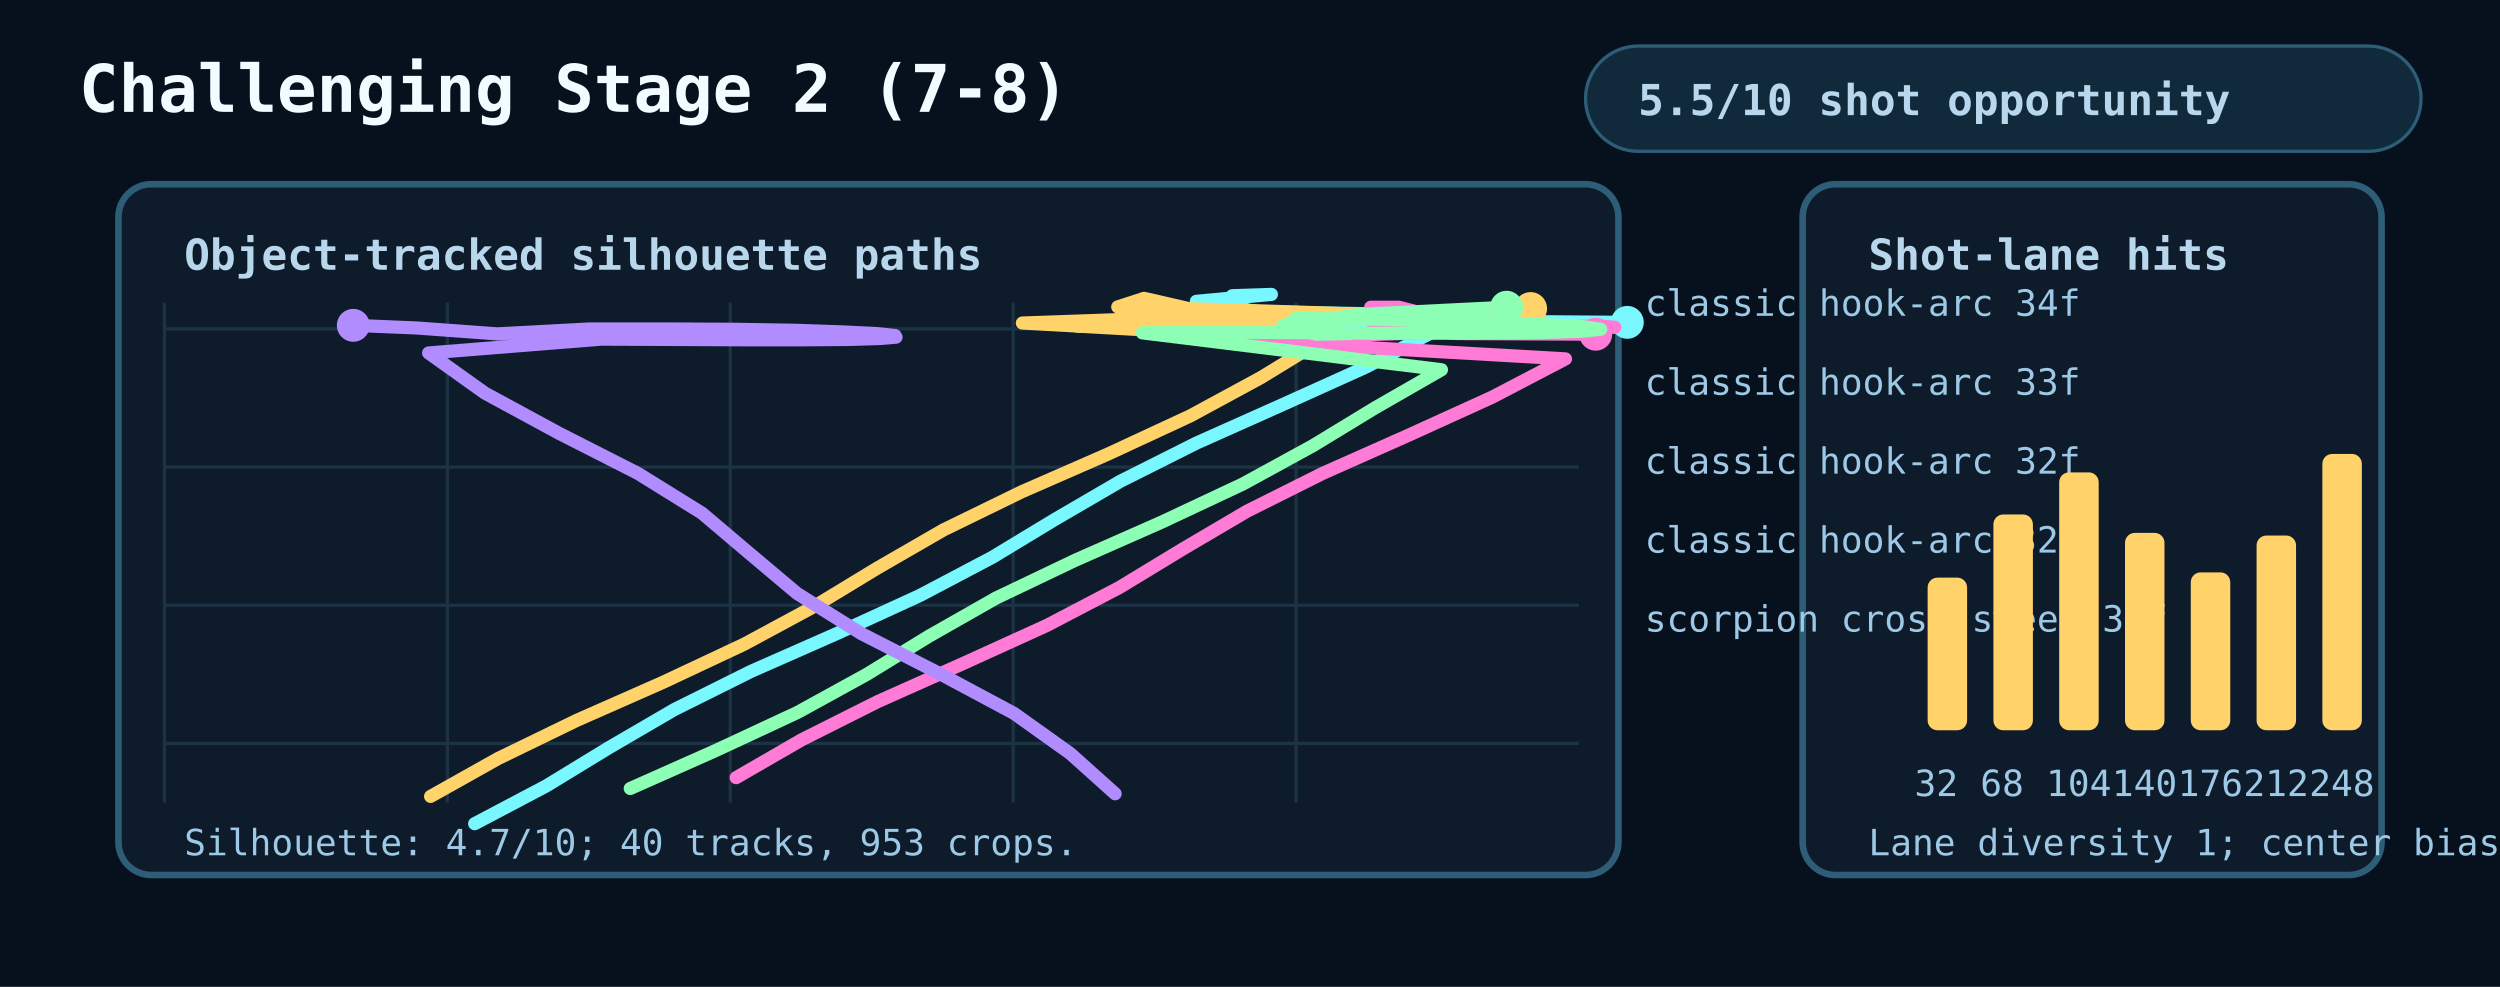
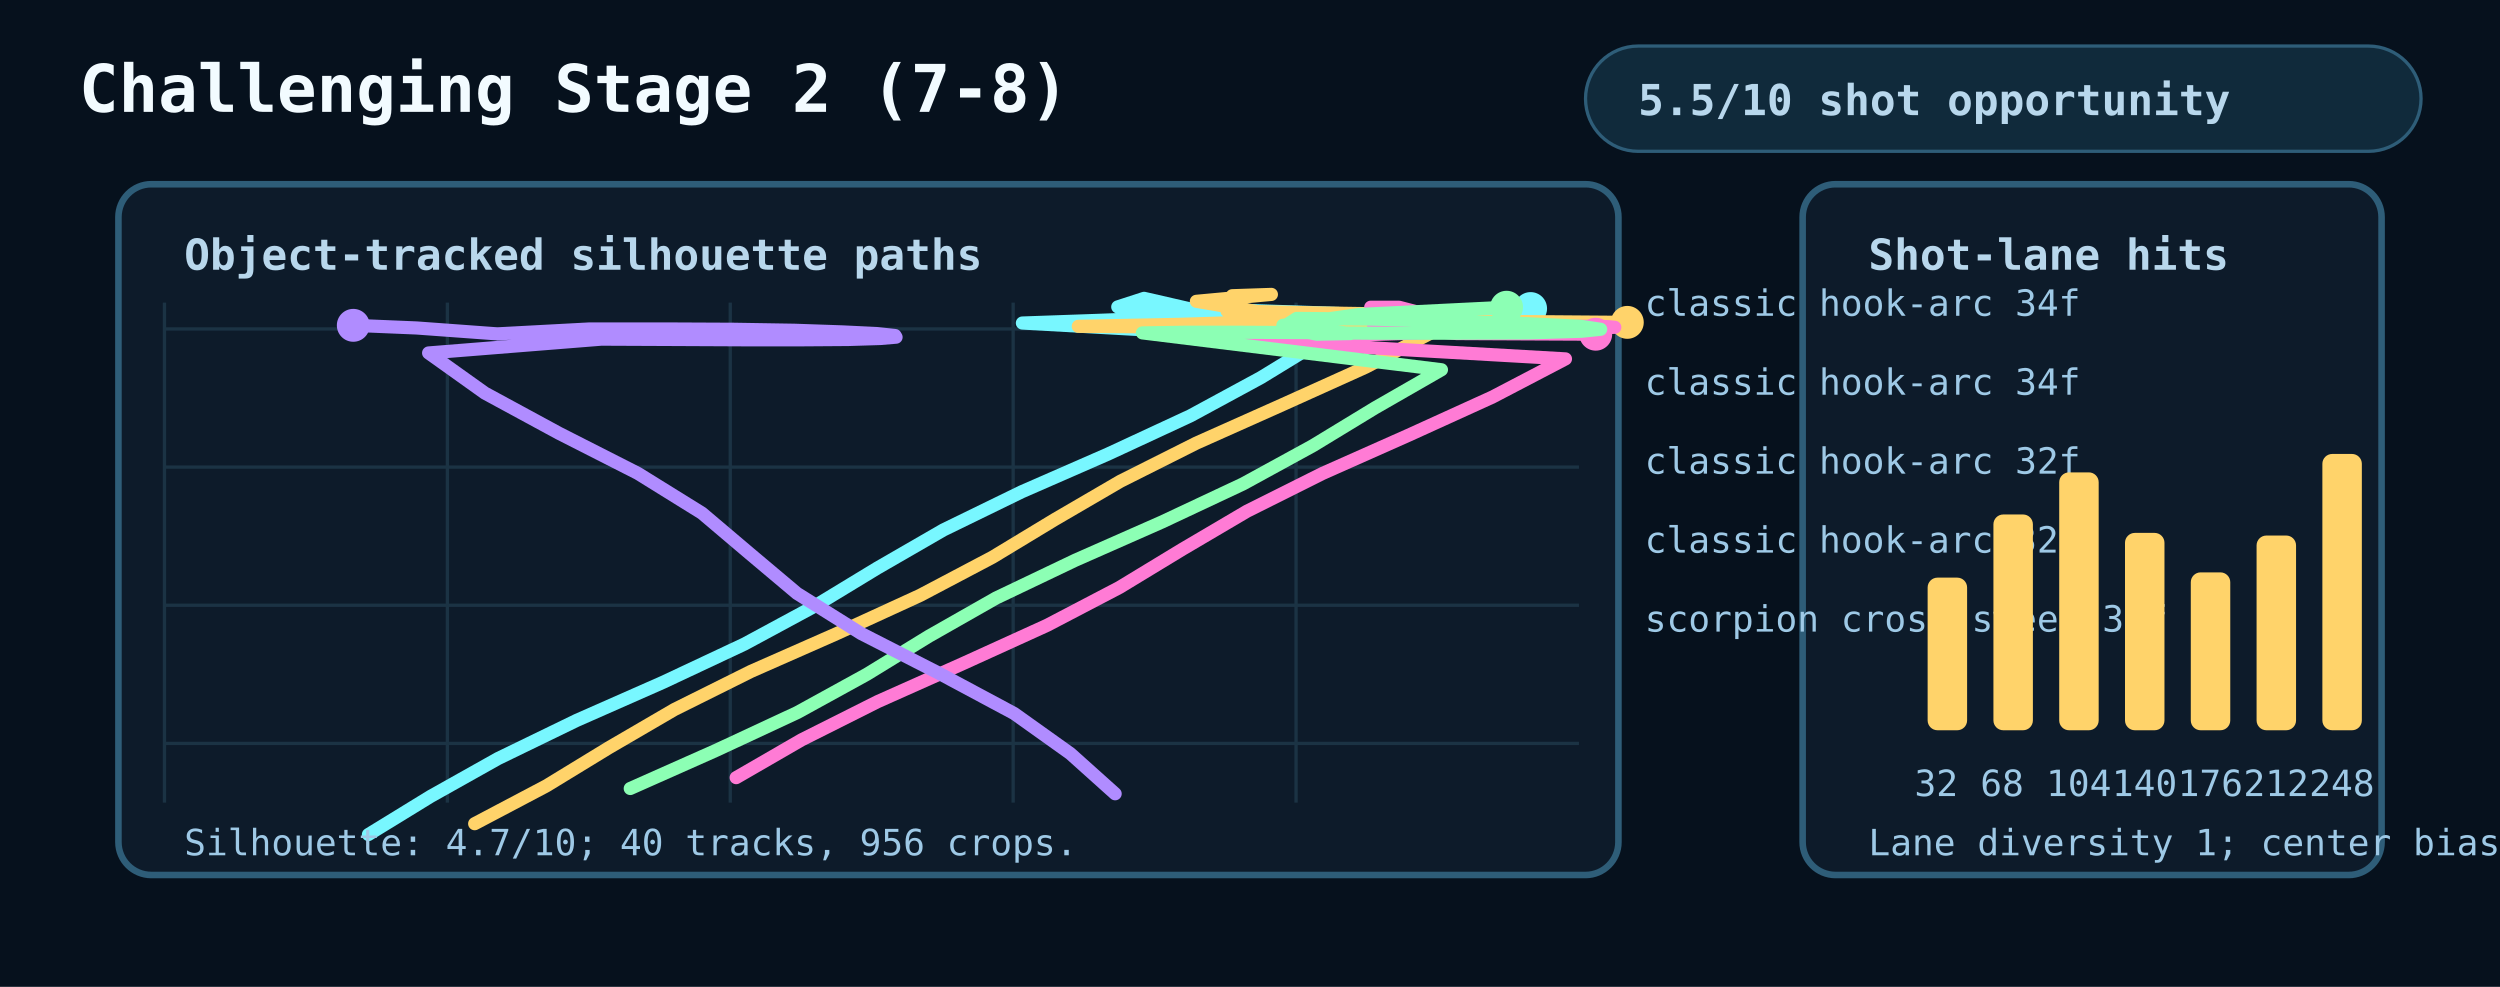
<svg xmlns="http://www.w3.org/2000/svg" width="760" height="300" viewBox="0 0 760 300" role="img" aria-labelledby="title desc">
  <style>
    .bg{fill:#06111d}.panel{fill:#0d1b2a;stroke:#2e5d78;stroke-width:2}.grid{stroke:#1b3344;stroke-width:1}.text{fill:#f2fbff;font:700 20px ui-monospace,Menlo,monospace}.small{fill:#b8d7ec;font:700 13px ui-monospace,Menlo,monospace}.tiny{fill:#9ec9e6;font:11px ui-monospace,Menlo,monospace}.pill{fill:#102a3b;stroke:#2e5d78}
  </style>
  <rect class="bg" x="0" y="0" width="760" height="300" />
  <text class="text" x="24" y="34">Challenging Stage 2 (7-8)</text>
  <rect class="pill" x="482" y="14" width="254" height="32" rx="16" />
  <text class="small" x="498" y="35">5.5/10 shot opportunity</text>
  <rect class="panel" x="36" y="56" width="456" height="210" rx="10" />
  <rect class="panel" x="548" y="56" width="176" height="210" rx="10" />
  <text class="small" x="56" y="82">Object-tracked silhouette paths</text>
  <text class="small" x="568" y="82">Shot-lane hits</text>
  <line class="grid" x1="50" y1="92" x2="50" y2="244" />
  <line class="grid" x1="136" y1="92" x2="136" y2="244" />
  <line class="grid" x1="222" y1="92" x2="222" y2="244" />
  <line class="grid" x1="308" y1="92" x2="308" y2="244" />
  <line class="grid" x1="394" y1="92" x2="394" y2="244" />
  <line class="grid" x1="50" y1="100" x2="480" y2="100" />
  <line class="grid" x1="50" y1="142" x2="480" y2="142" />
  <line class="grid" x1="50" y1="184" x2="480" y2="184" />
  <line class="grid" x1="50" y1="226" x2="480" y2="226" />
-   <polyline points="494.7,98 429.3,97.5 383.3,94.9 363.7,91.6 386.5,89.5 374.6,89.9 373,94.5 399.5,95.1 418.9,95.4 430.4,95.5 435.6,95.4 437.2,95.2 437.3,95.1 436.5,95.2 433.5,95.5 425.6,96.1 410.4,96.9 387.4,97.7 358.5,98.6 327.8,99.2 437.3,100 415.2,111.6 389.7,123.1 363.7,134.7 340.6,146.3 320.7,157.9 301.7,169.4 279.7,181 254.4,192.6 228.3,204.1 205,215.7 185.1,227.3 166.1,238.9 144.3,250.4" fill="none" stroke="#78f7ff" stroke-width="4" stroke-linecap="round" stroke-linejoin="round" />
-   <circle cx="494.7" cy="98" r="5" fill="#78f7ff" />
+   <polyline points="465.3,93.8 396.3,96.9 351.8,98.1 374.6,96.9 361.3,93.8 347.8,90.7 339.8,93.3 370.7,94.1 398.5,95 418.7,95.7 428.6,96.3 427.9,96.5 419.6,96.5 407.1,96.4 393.5,96.2 380.5,96.1 367.3,96.3 352.2,96.7 333.6,97.4 310.8,98.2 402.1,103.3 383.3,114.8 361.9,126.4 336.9,138 310.6,149.5 286.8,161.1 266.7,172.7 247.6,184.3 226.3,195.8 201.6,207.4 175.3,219 151.4,230.6 130.9,242.1 112,253.7" fill="none" stroke="#78f7ff" stroke-width="4" stroke-linecap="round" stroke-linejoin="round" />
+   <circle cx="465.3" cy="93.8" r="5" fill="#78f7ff" />
  <text class="tiny" x="500" y="96" fill="#78f7ff">classic hook-arc 34f</text>
-   <polyline points="465.3,93.8 396.3,96.9 351.8,98.1 374.6,96.9 361.3,93.8 347.8,90.7 339.8,93.3 370.7,94.1 398.5,95 418.7,95.7 428.6,96.3 427.9,96.5 419.6,96.5 407.1,96.4 393.5,96.2 380.5,96.1 367.3,96.3 352.2,96.7 333.6,97.4 310.8,98.2 402.1,103.3 383.3,114.8 361.9,126.4 336.9,138 310.6,149.5 286.8,161.1 266.7,172.7 247.6,184.3 226.3,195.8 201.6,207.4 175.3,219 151.4,230.6 130.9,242.1" fill="none" stroke="#ffd36a" stroke-width="4" stroke-linecap="round" stroke-linejoin="round" />
-   <circle cx="465.3" cy="93.8" r="5" fill="#ffd36a" />
-   <text class="tiny" x="500" y="120" fill="#ffd36a">classic hook-arc 33f</text>
+   <polyline points="494.7,98 429.3,97.5 383.3,94.9 363.7,91.6 386.5,89.5 374.6,89.9 373,94.5 399.5,95.1 418.9,95.4 430.4,95.5 435.6,95.4 437.2,95.2 437.3,95.1 436.5,95.2 433.5,95.5 425.6,96.1 410.4,96.9 387.4,97.7 358.5,98.6 327.8,99.2 437.3,100 415.2,111.6 389.7,123.1 363.7,134.7 340.6,146.3 320.7,157.9 301.7,169.4 279.7,181 254.4,192.6 228.3,204.1 205,215.7 185.1,227.3 166.1,238.9 144.3,250.4" fill="none" stroke="#ffd36a" stroke-width="4" stroke-linecap="round" stroke-linejoin="round" />
+   <circle cx="494.7" cy="98" r="5" fill="#ffd36a" />
+   <text class="tiny" x="500" y="120" fill="#ffd36a">classic hook-arc 34f</text>
  <polyline points="485.1,101.6 442.8,101.4 417.6,99 434.1,95.7 425.3,93.4 416.7,93.4 431.6,98.2 458.7,98.9 477.9,99.4 488.3,99.6 490.9,99.5 488.9,99.3 484.9,99.2 480.2,99.2 474,99.4 464.2,99.8 448.7,100.6 426.3,101.4 398.5,102.3 369,103 475.9,109.1 453.7,120.7 428.2,132.3 402.1,143.9 379.1,155.4 359.4,167 340.3,178.6 318.3,190.1 292.8,201.7 266.8,213.3 243.7,224.9 223.8,236.4" fill="none" stroke="#ff7bd5" stroke-width="4" stroke-linecap="round" stroke-linejoin="round" />
  <circle cx="485.1" cy="101.6" r="5" fill="#ff7bd5" />
  <text class="tiny" x="500" y="144" fill="#ff7bd5">classic hook-arc 32f</text>
  <polyline points="458,93.4 413.2,95.6 390,98.9 410.6,101.4 400.3,101.6 390,99.5 394.2,96.8 416.7,97 441.5,97.6 464.3,98.4 480.6,99.2 486.6,100.1 480.8,100.7 464.6,101.2 441.9,101.3 417.2,101.3 394.5,101.1 375.7,101 360.5,101 347.3,101.2 438.2,112.4 418,124 399.1,135.5 377.9,147.1 353.2,158.7 326.9,170.3 302.8,181.8 282.4,193.4 263.5,205 242.4,216.6 217.7,228.1 191.6,239.7" fill="none" stroke="#8cffb4" stroke-width="4" stroke-linecap="round" stroke-linejoin="round" />
  <circle cx="458" cy="93.4" r="5" fill="#8cffb4" />
  <text class="tiny" x="500" y="168" fill="#8cffb4">classic hook-arc 32f</text>
  <polyline points="107.4,98.9 126.6,99.7 140.3,100.7 151.2,101.5 179.3,100 202,100 223.1,100.1 241.5,100.4 256.1,100.9 266.5,101.4 272.1,102 272.4,102.5 267.6,102.9 257.9,103.2 244,103.3 226.1,103.3 205.4,103.2 182.8,103.1 130.3,107.3 147.4,119.5 169.9,131.7 193.9,143.9 213.4,156 227.8,168.2 242.3,180.4 261.8,192.6 285.7,204.8 308.3,216.9 325.4,229.1 339,241.3" fill="none" stroke="#b08cff" stroke-width="4" stroke-linecap="round" stroke-linejoin="round" />
  <circle cx="107.4" cy="98.9" r="5" fill="#b08cff" />
  <text class="tiny" x="500" y="192" fill="#b08cff">scorpion cross-sweep 30f</text>
  <rect x="586" y="175.6" width="12" height="46.4" rx="3" fill="#ffd36a" />
  <text class="tiny" x="582" y="242">32</text>
  <rect x="606" y="156.4" width="12" height="65.6" rx="3" fill="#ffd36a" />
  <text class="tiny" x="602" y="242">68</text>
  <rect x="626" y="143.6" width="12" height="78.4" rx="3" fill="#ffd36a" />
  <text class="tiny" x="622" y="242">104</text>
  <rect x="646" y="162" width="12" height="60" rx="3" fill="#ffd36a" />
  <text class="tiny" x="642" y="242">140</text>
  <rect x="666" y="174" width="12" height="48" rx="3" fill="#ffd36a" />
  <text class="tiny" x="662" y="242">176</text>
  <rect x="686" y="162.8" width="12" height="59.2" rx="3" fill="#ffd36a" />
  <text class="tiny" x="682" y="242">212</text>
  <rect x="706" y="138" width="12" height="84" rx="3" fill="#ffd36a" />
  <text class="tiny" x="702" y="242">248</text>
-   <text class="tiny" x="56" y="260">Silhouette: 4.7/10; 40 tracks, 953 crops.</text>
+   <text class="tiny" x="56" y="260">Silhouette: 4.7/10; 40 tracks, 956 crops.</text>
  <text class="tiny" x="568" y="260">Lane diversity 1; center bias 0.136.</text>
</svg>
